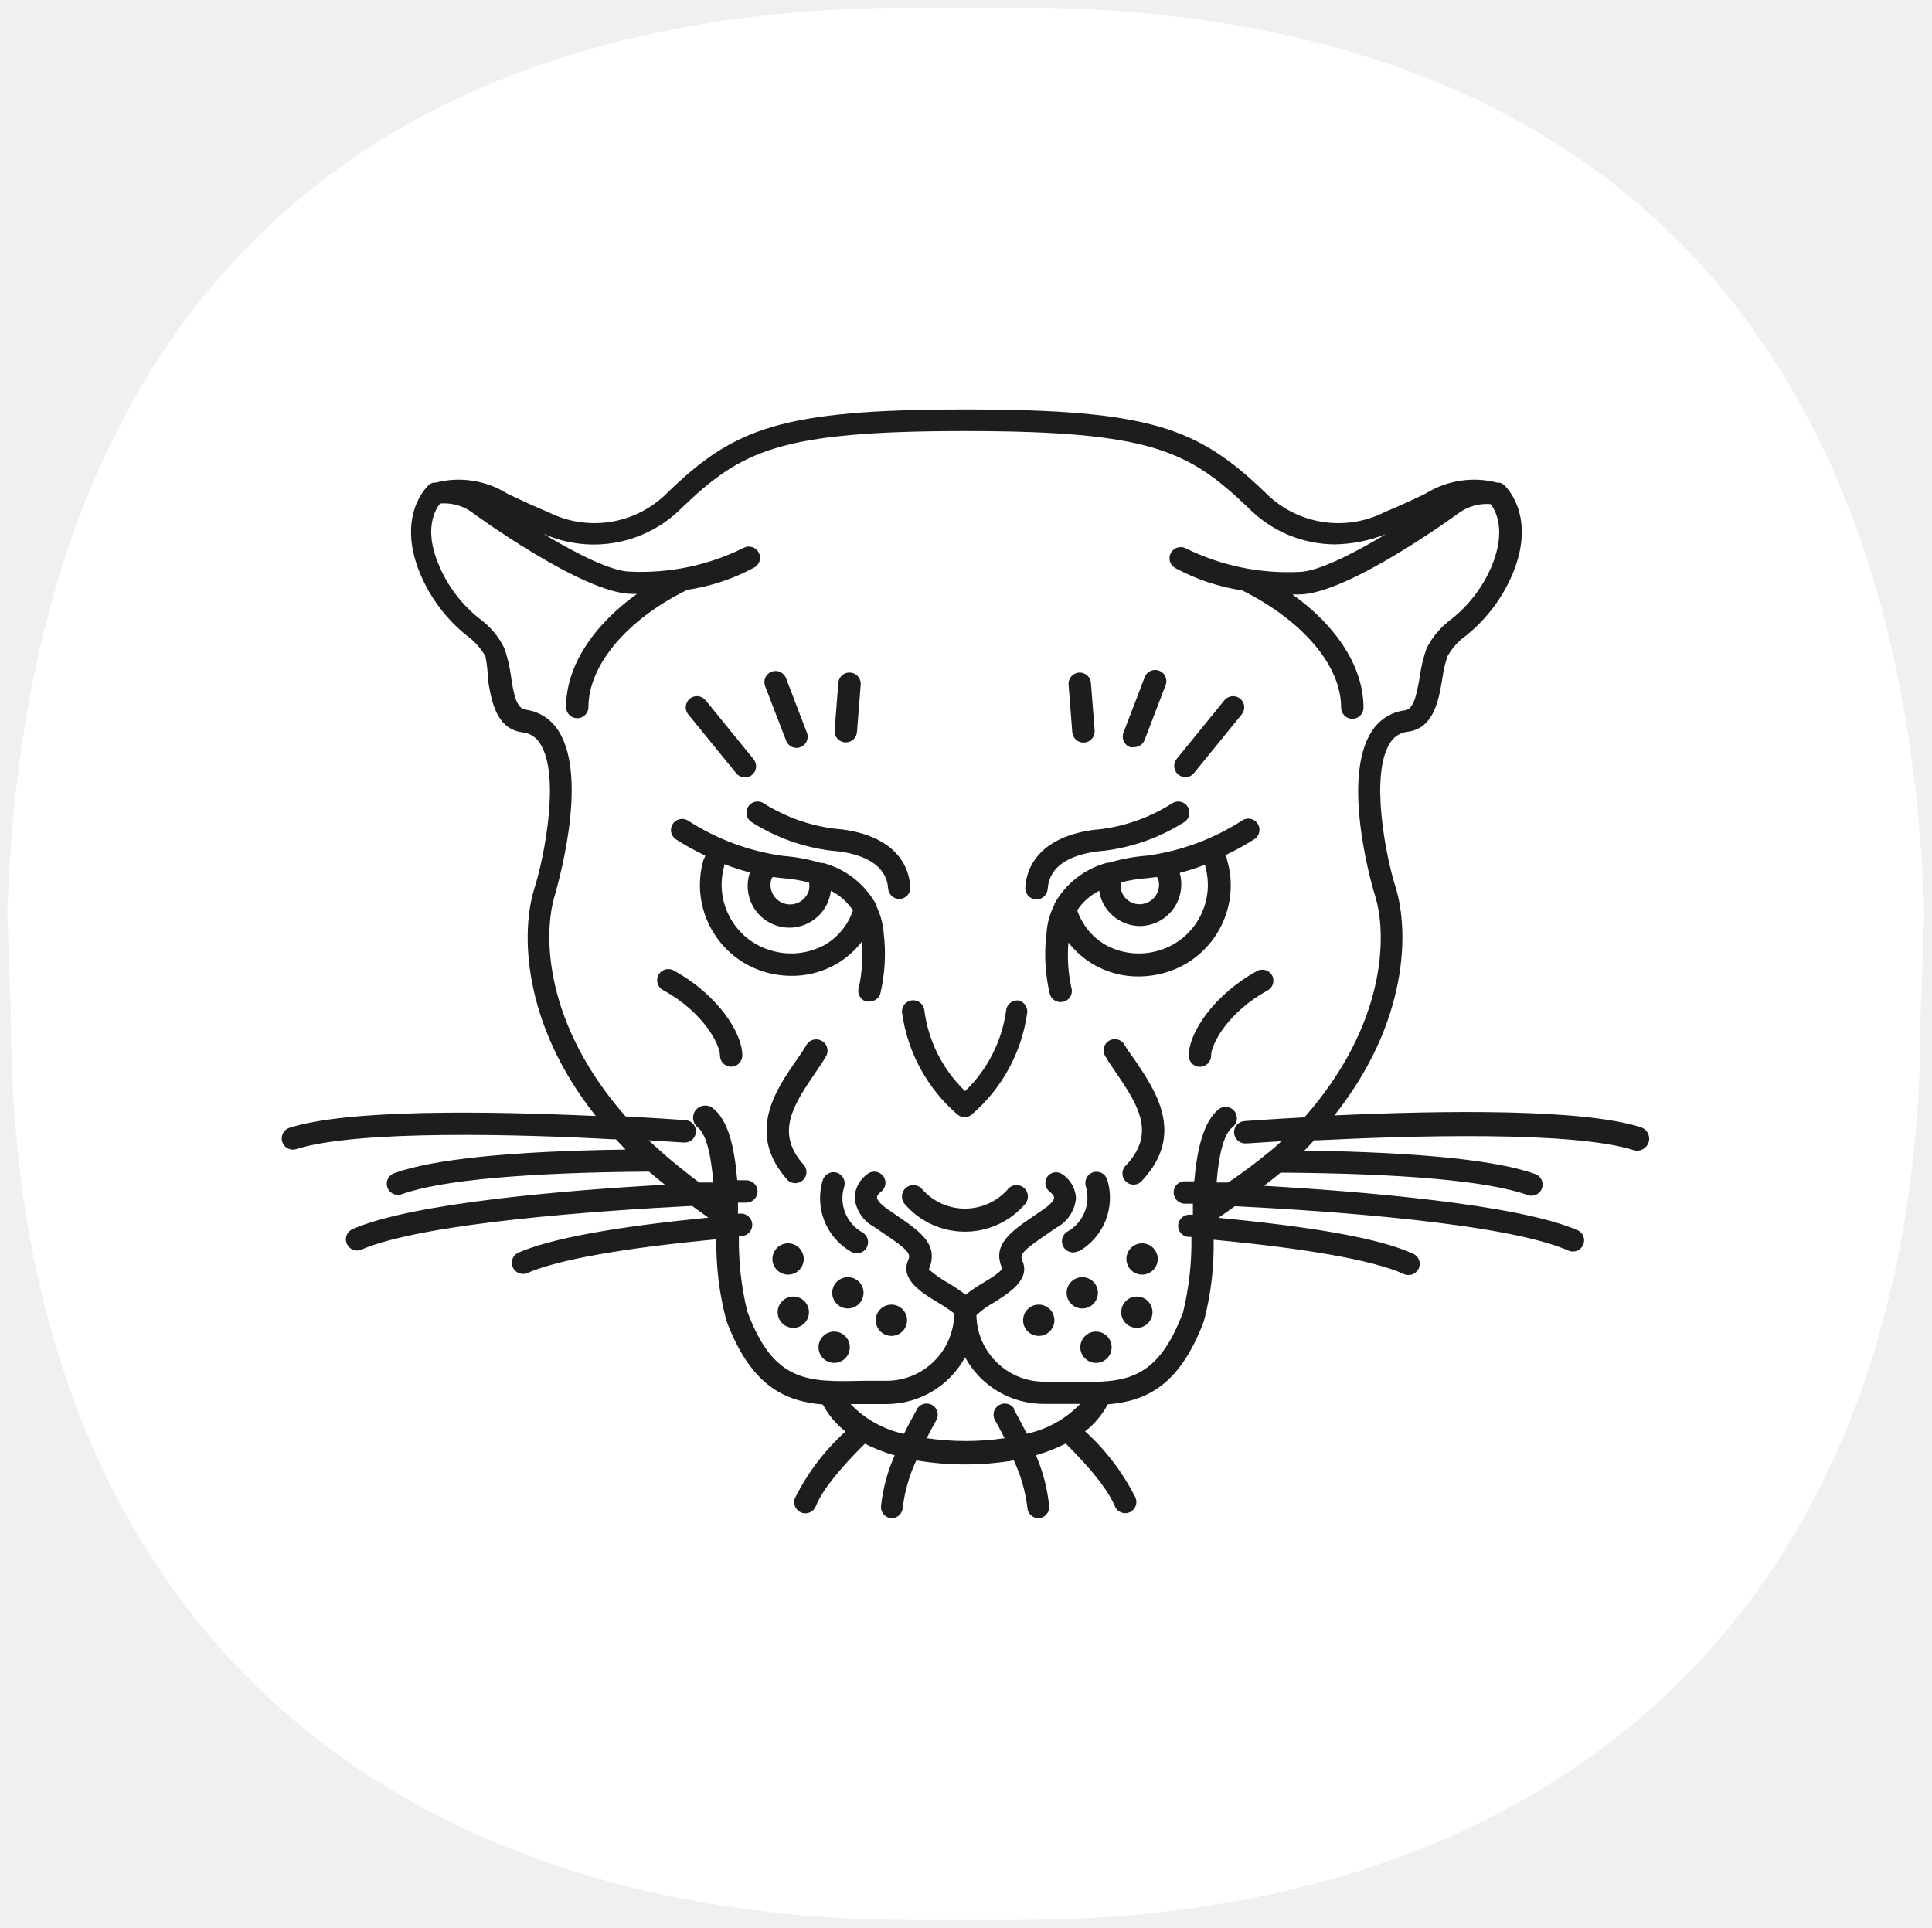
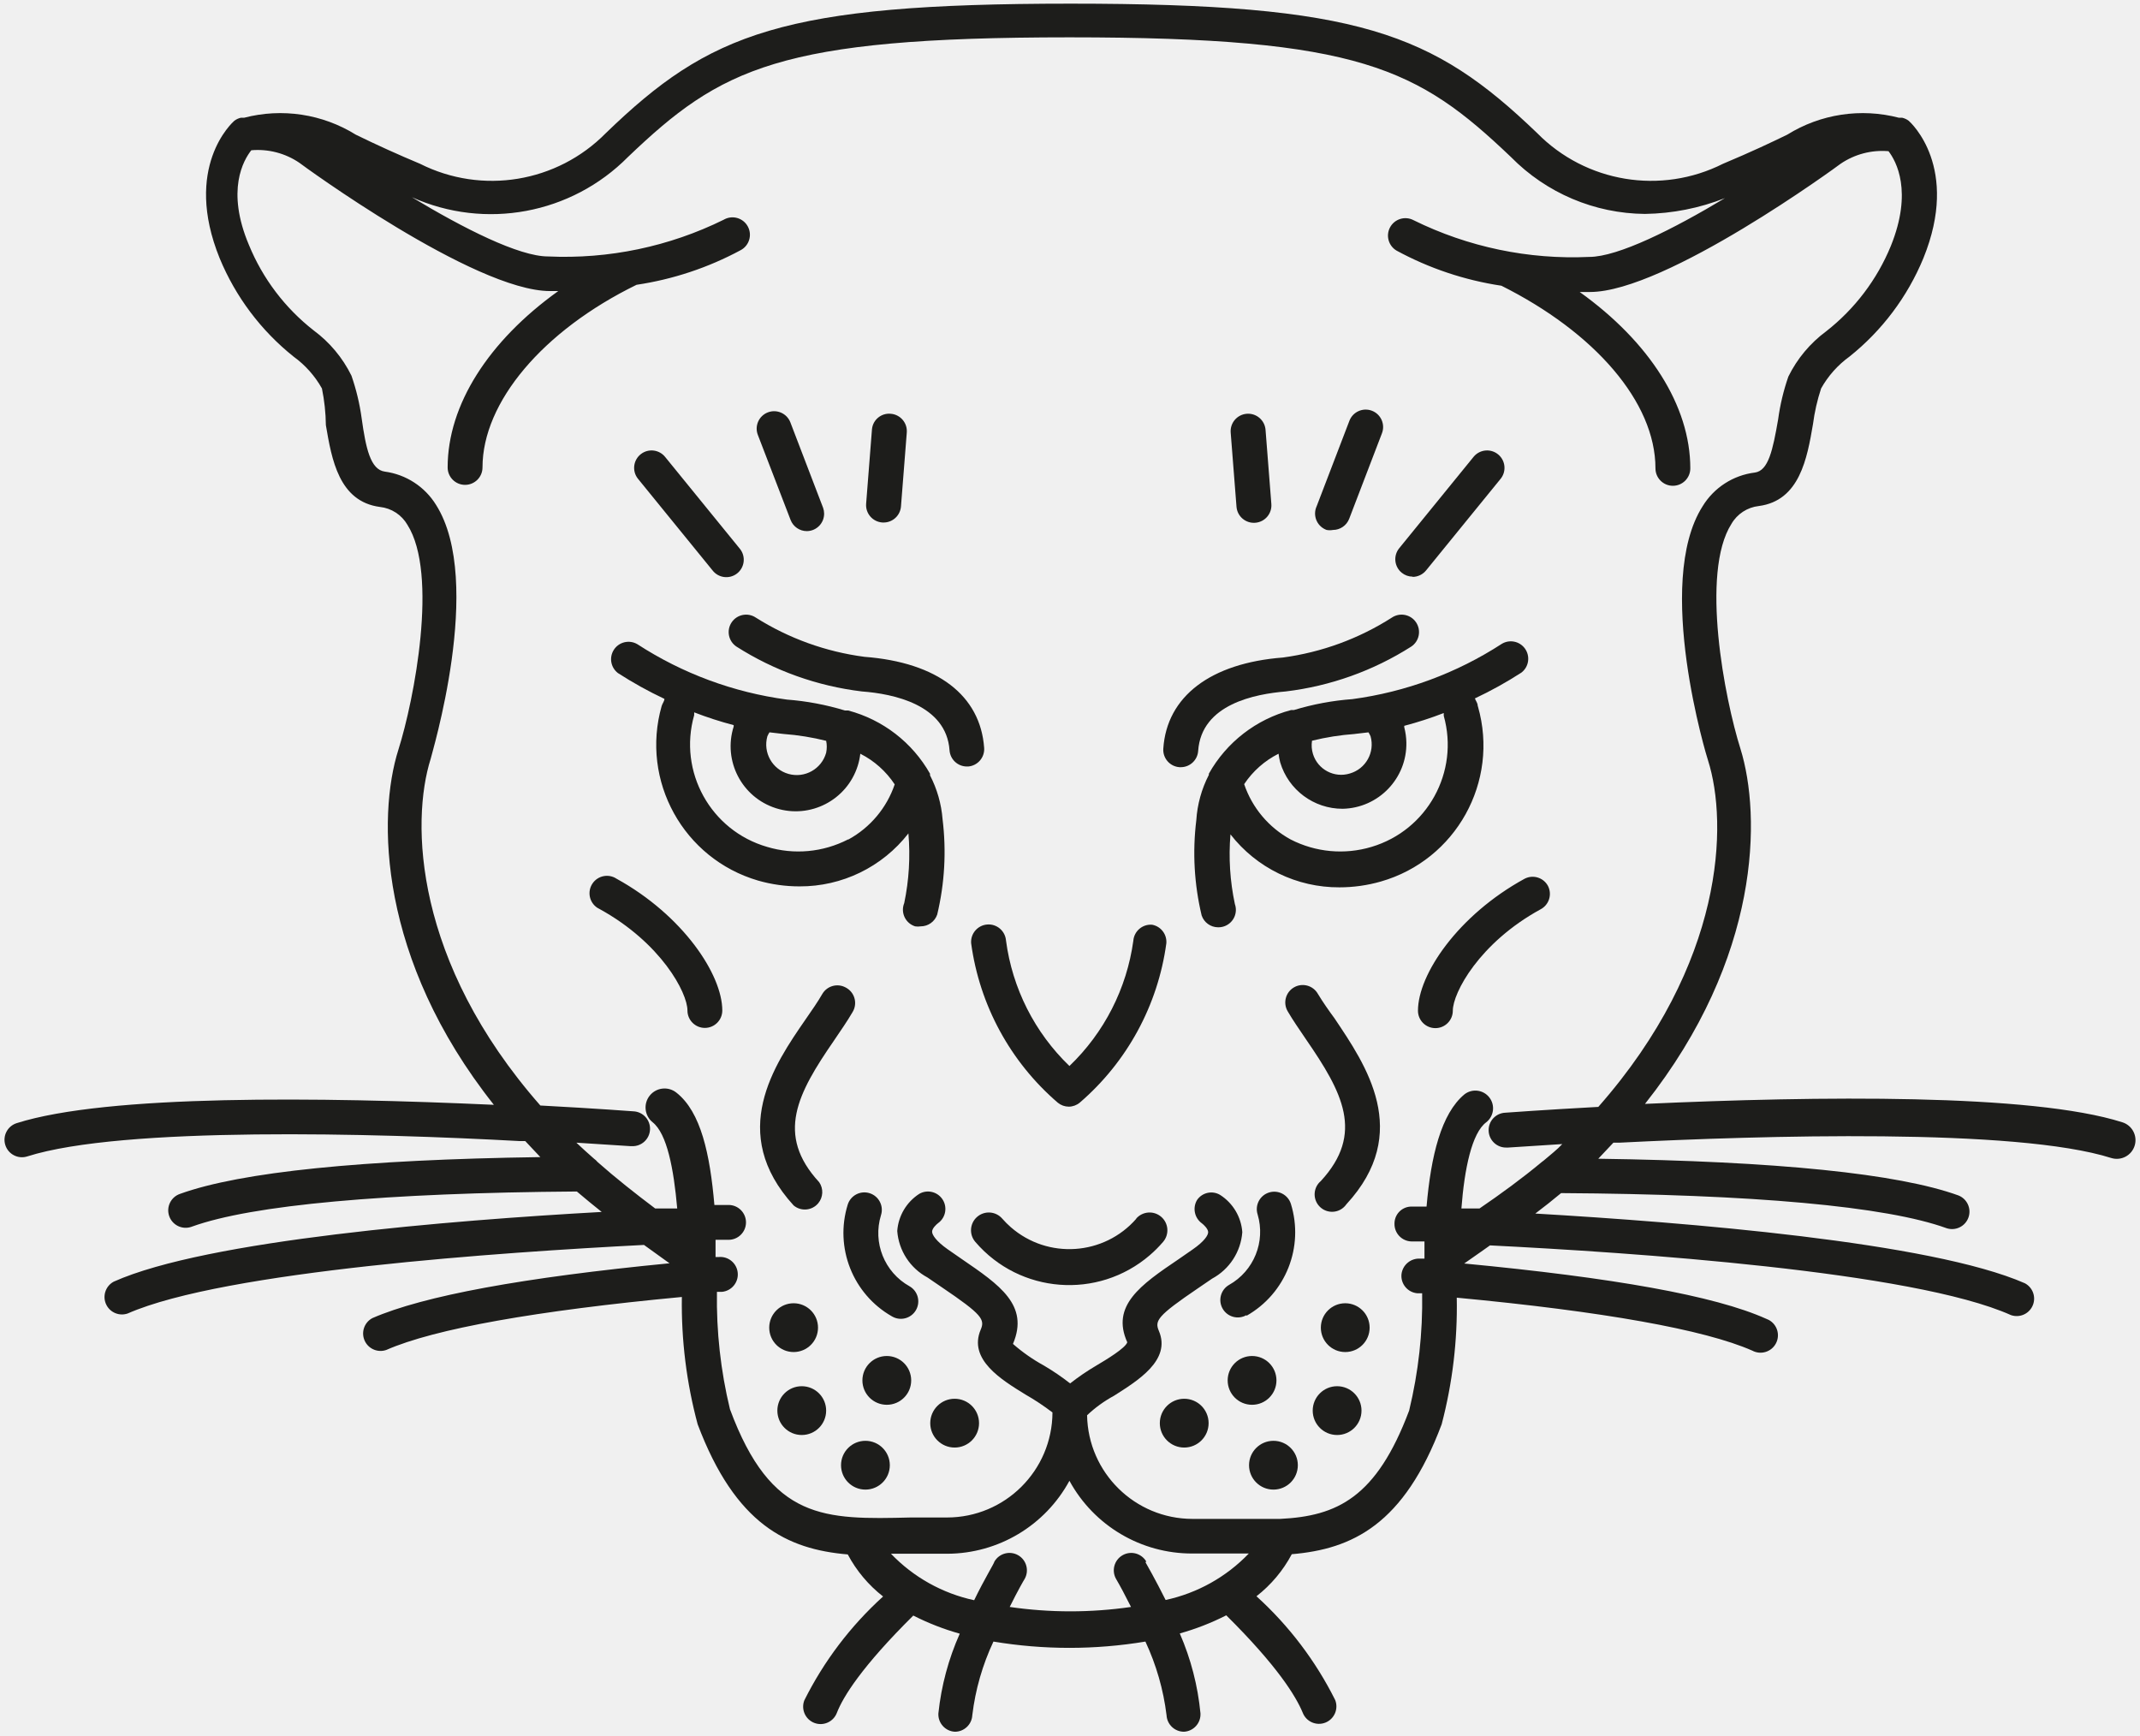
- <svg xmlns="http://www.w3.org/2000/svg" version="1.1" id="Layer_1" x="0px" y="0px" viewBox="0 0 538.378 537.165" style="enable-background:new 0 0 538.378 537.165;" xml:space="preserve">
-   <g>
-     <path style="fill:#FFFFFF;" d="M283.207,535.083c149.781,0,252.008-86.122,252.008-252.299l1.001-28.346   C530.566,81.382,432.987,2.083,283.207,2.083h-28.165c-149.781,0-247.359,79.3-253.008,252.354l1.001,28.346   c0,166.177,102.227,252.299,252.008,252.299H283.207z" />
-   </g>
+ <svg xmlns="http://www.w3.org/2000/svg" version="1.1" id="Layer_1" x="0px" y="0px" viewBox="0 0 382.677 310.317" style="enable-background:new 0 0 382.677 310.317;" xml:space="preserve">
  <g id="_x39_7221fff-9f5f-45e5-b2fa-fe4d6ef25df3" transform="matrix(1.210165,0,0,1.210165,-4.368992,-14.70273)">
-     <path style="fill:#1D1D1B;" d="M205.237,220.463v-0.24c-2.609-4.611-6.966-7.977-12.086-9.339h-0.481   c-2.793-0.851-5.672-1.392-8.584-1.614c-7.873-1.055-15.414-3.846-22.077-8.172c-1.22-0.732-2.801-0.336-3.533,0.883   c-0.675,1.126-0.396,2.579,0.649,3.374c2.202,1.421,4.496,2.694,6.867,3.811c0,0.343-0.309,0.687-0.412,1.064   c-3.14,11.05,3.223,22.563,14.249,25.785c1.987,0.57,4.044,0.858,6.112,0.858c6.292,0.033,12.242-2.86,16.103-7.828   c0.297,3.445,0.089,6.915-0.618,10.3c-0.539,1.316,0.091,2.82,1.407,3.359c0.068,0.028,0.137,0.053,0.207,0.075   c0.273,0.044,0.551,0.044,0.824,0c1.104-0.001,2.085-0.705,2.438-1.751c1.1-4.608,1.368-9.375,0.79-14.077   C206.914,224.687,206.283,222.48,205.237,220.463z M189.889,215.347c0.122,0.589,0.122,1.197,0,1.785   c-0.673,2.399-3.163,3.798-5.562,3.124s-3.798-3.163-3.124-5.562c0.088-0.202,0.191-0.397,0.309-0.584l2.06,0.24   c2.154,0.158,4.291,0.503,6.386,1.03L189.889,215.347z M193.117,229.939c-3.691,1.899-7.974,2.293-11.948,1.099   c-8.344-2.41-13.166-11.116-10.781-19.468v-0.412c1.909,0.739,3.857,1.369,5.837,1.888v0.206   c-1.607,5.06,1.192,10.466,6.252,12.073c5.06,1.607,10.466-1.192,12.073-6.252c0.187-0.587,0.316-1.191,0.387-1.803   c2.06,1.042,3.811,2.605,5.081,4.532c-1.18,3.471-3.618,6.375-6.833,8.137H193.117z M286.163,210.163   c0-0.378-0.275-0.687-0.412-1.064c2.371-1.117,4.665-2.391,6.867-3.811c1.132-0.861,1.351-2.477,0.49-3.609   c-0.795-1.045-2.248-1.324-3.374-0.649c-6.663,4.325-14.204,7.116-22.077,8.172c-2.935,0.216-5.837,0.758-8.652,1.614h-0.412   c-5.158,1.362-9.543,4.756-12.154,9.408v0.172c-1.073,2.08-1.705,4.359-1.854,6.695c-0.578,4.702-0.311,9.469,0.79,14.077   c0.353,1.046,1.334,1.75,2.438,1.751c1.422,0.025,2.595-1.108,2.619-2.53c0.005-0.307-0.044-0.613-0.147-0.903   c-0.721-3.383-0.941-6.853-0.652-10.3c3.861,4.969,9.811,7.861,16.103,7.828c2.067,0,4.124-0.289,6.112-0.858   c11.103-3.174,17.532-14.748,14.358-25.851C286.191,210.256,286.177,210.209,286.163,210.163z M267.966,214.351l2.06-0.24   c0.118,0.186,0.221,0.382,0.309,0.584c0.662,2.36-0.702,4.812-3.056,5.494c-2.301,0.712-4.743-0.576-5.454-2.877   c-0.197-0.635-0.245-1.307-0.142-1.964c2.074-0.512,4.187-0.845,6.318-0.996H267.966z M270.472,231.038   c-3.975,1.194-8.258,0.8-11.948-1.099c-3.234-1.764-5.686-4.682-6.867-8.172c1.275-1.915,3.026-3.465,5.082-4.498   c0.052,0.428,0.132,0.853,0.24,1.27c1.217,4.083,4.976,6.877,9.236,6.867c5.308-0.111,9.522-4.503,9.411-9.812   c-0.016-0.756-0.121-1.508-0.313-2.24v-0.206c1.98-0.519,3.928-1.15,5.837-1.888v0.412   C283.477,219.961,278.723,228.583,270.472,231.038z" />
-     <path style="fill:#1D1D1B;" d="M213.237,216.411c-0.549-7.725-6.867-12.635-17.682-13.459c-5.714-0.746-11.197-2.726-16.069-5.803   c-1.185-0.787-2.784-0.464-3.571,0.721s-0.464,2.784,0.721,3.571c5.606,3.57,11.942,5.834,18.541,6.627   c4.635,0.343,12.463,1.957,12.944,8.687c0.091,1.355,1.217,2.406,2.575,2.403h0.172   C212.278,219.048,213.335,217.822,213.237,216.411z M257.803,208.068c6.599-0.792,12.935-3.057,18.541-6.627   c1.185-0.787,1.508-2.386,0.721-3.571s-2.386-1.508-3.571-0.721c-4.874,3.117-10.37,5.132-16.103,5.906   c-10.678,0.824-17.167,5.734-17.682,13.459c-0.098,1.419,0.973,2.648,2.392,2.746c0.004,0,0.008,0.001,0.011,0.001h0.172   c1.358,0.003,2.485-1.049,2.575-2.403C245.34,209.922,253.305,208.446,257.803,208.068z M173.1,190.18   c0.869,1.126,2.486,1.335,3.612,0.466c1.126-0.869,1.335-2.486,0.466-3.612c-0.03-0.04-0.062-0.078-0.095-0.116l-10.953-13.459   c-0.869-1.126-2.486-1.335-3.612-0.466c-1.126,0.869-1.335,2.486-0.466,3.612c0.03,0.039,0.062,0.078,0.095,0.116L173.1,190.18z    M184.636,182.729c0.383,0.993,1.339,1.648,2.403,1.648c1.422-0.013,2.564-1.177,2.551-2.599c-0.003-0.284-0.052-0.566-0.147-0.834   l-4.841-12.635c-0.512-1.327-2.003-1.988-3.33-1.476c-1.327,0.512-1.988,2.003-1.476,3.33L184.636,182.729z M198.37,183.107   c1.345,0.004,2.467-1.028,2.575-2.369l0.858-10.918c0.118-1.417-0.935-2.662-2.353-2.78c-0.005,0-0.011-0.001-0.016-0.001   c-1.397-0.136-2.639,0.887-2.774,2.284c-0.003,0.028-0.005,0.057-0.007,0.086l-0.858,10.953c-0.095,1.419,0.979,2.646,2.398,2.741   C198.252,183.105,198.311,183.107,198.37,183.107z" />
-     <path style="fill:#1D1D1B;" d="M381.407,271.724c-13.39-4.257-44.91-3.88-70.523-2.712c17.167-21.665,17.167-42.609,14.112-52.463   c-2.335-7.382-5.94-25.991-1.339-33.236c0.853-1.476,2.357-2.457,4.051-2.644c6.043-0.79,7.142-7.073,8-12.086   c0.233-1.796,0.636-3.567,1.202-5.288c1.037-1.854,2.467-3.46,4.189-4.704c4.81-3.839,8.567-8.836,10.918-14.523   c5.459-13.425-1.854-20.051-2.163-20.326c-0.285-0.216-0.613-0.368-0.961-0.446h-0.481c-5.616-1.466-11.587-0.56-16.515,2.506   c-2.335,1.133-5.219,2.506-9.476,4.292c-9.168,4.618-20.269,2.786-27.468-4.532c-15.451-14.833-26.335-19.124-68.944-19.124   s-53.356,4.326-68.669,19.124c-7.199,7.319-18.3,9.15-27.468,4.532c-3.2-1.338-6.36-2.769-9.476-4.292   c-4.928-3.066-10.899-3.972-16.515-2.506h-0.481c-0.349,0.079-0.676,0.231-0.961,0.446c-0.309,0.275-7.622,6.867-2.163,20.326   c2.352,5.687,6.108,10.684,10.918,14.523c1.721,1.245,3.151,2.85,4.189,4.704c0.366,1.786,0.561,3.602,0.584,5.425   c0.858,5.047,1.923,11.296,8,12.086c1.694,0.186,3.199,1.168,4.051,2.644c4.601,7.245,0.996,25.854-1.339,33.236   c-3.124,9.854-2.987,30.901,14.111,52.463c-25.614-1.167-57.133-1.545-70.523,2.712c-1.356,0.436-2.101,1.889-1.665,3.245   c0.436,1.356,1.889,2.101,3.245,1.665c14.043-4.464,51.502-3.433,72.721-2.266h0.858l2.232,2.369   c-26.369,0.378-44.257,2.197-53.219,5.425c-1.35,0.446-2.084,1.902-1.638,3.253c0.446,1.351,1.902,2.084,3.253,1.638   c0.046-0.015,0.092-0.032,0.137-0.049c8.858-3.193,28.498-4.978,56.858-5.185c1.202,1.03,2.438,2.026,3.674,3.021   c-22.214,1.236-58.369,4.154-72.102,10.3c-1.255,0.668-1.731,2.228-1.063,3.483c0.597,1.122,1.924,1.64,3.123,1.221   c14.317-6.283,55.553-9.064,76.291-10.129l3.433,2.472l0.343,0.24c-21.596,2.094-36.36,4.807-43.914,8.103   c-1.255,0.668-1.731,2.228-1.063,3.483c0.597,1.122,1.924,1.64,3.123,1.221c7.107-3.124,22.146-5.803,43.674-7.828   c-0.098,6.35,0.688,12.682,2.335,18.815c5.597,14.833,13.253,18.472,22.18,19.227c1.284,2.415,3.062,4.533,5.219,6.215   c-4.8,4.348-8.747,9.553-11.639,15.348c-0.512,1.327,0.149,2.818,1.476,3.33c1.327,0.512,2.818-0.149,3.33-1.476   c0.927-2.403,3.708-6.867,11.296-14.386c2.195,1.117,4.495,2.014,6.867,2.678c-1.666,3.735-2.732,7.709-3.159,11.777   c-0.078,1.42,1.01,2.634,2.43,2.712c0.002,0,0.005,0,0.007,0c1.37,0.002,2.502-1.069,2.575-2.438   c0.452-3.772,1.507-7.447,3.124-10.884c7.434,1.239,15.021,1.239,22.455,0c1.608,3.441,2.663,7.114,3.124,10.884   c0.073,1.368,1.205,2.44,2.575,2.438c1.42-0.074,2.512-1.285,2.438-2.705c0-0.002,0-0.005,0-0.007   c-0.39-4.073-1.422-8.059-3.056-11.811c2.372-0.664,4.672-1.561,6.867-2.678c7.588,7.519,10.3,11.983,11.296,14.386   c0.512,1.327,2.003,1.988,3.33,1.476c1.327-0.512,1.988-2.003,1.476-3.33c-2.893-5.795-6.84-10.999-11.639-15.348   c2.157-1.682,3.935-3.799,5.219-6.215c8.927-0.755,16.584-4.36,22.146-19.193c1.604-6.105,2.355-12.402,2.232-18.712   c21.528,2.026,36.601,4.704,43.674,7.828c1.255,0.668,2.815,0.192,3.483-1.063c0.668-1.255,0.192-2.815-1.063-3.483   c-0.116-0.062-0.236-0.114-0.36-0.158c-7.622-3.433-22.661-6.077-44.635-8.172l2.747-1.923l1.064-0.755   c20.601,1.03,62.489,3.811,76.978,10.3c1.342,0.47,2.811-0.238,3.281-1.581c0.42-1.2-0.099-2.526-1.221-3.123   c-13.94-6.112-50.163-8.996-72.343-10.3c1.305-0.984,2.575-1.991,3.811-3.021c28.429,0.172,48.068,1.957,56.961,5.185   c1.35,0.446,2.807-0.288,3.253-1.638c0.428-1.297-0.231-2.703-1.501-3.203c-8.927-3.227-26.815-5.047-53.219-5.425l2.232-2.369   h0.858c21.116-1.064,58.678-2.197,72.721,2.266c1.46,0.446,3.005-0.377,3.451-1.837C383.69,273.715,382.867,272.17,381.407,271.724   z M237.202,336.651c-0.711-1.233-2.287-1.655-3.519-0.944s-1.655,2.287-0.944,3.519c0.549,0.927,1.339,2.403,2.197,4.12   c-5.943,0.864-11.98,0.864-17.923,0c1.202-2.438,2.163-4.086,2.197-4.12c0.711-1.233,0.288-2.808-0.944-3.519   c-1.233-0.711-2.808-0.288-3.519,0.944c0,0.206-1.442,2.506-2.987,5.7c-4.691-1.011-8.972-3.402-12.292-6.867h8.343   c7.527-0.031,14.438-4.164,18.026-10.781c3.62,6.647,10.594,10.773,18.163,10.747h8.343c-3.32,3.465-7.601,5.856-12.292,6.867   c-1.545-3.09-2.85-5.356-2.987-5.596L237.202,336.651z M295.914,277.389l-0.275,0.206c-2.884,2.403-6.077,4.738-9.202,6.867h-2.678   c0.446-5.871,1.545-11.159,3.674-12.738c1.138-0.891,1.338-2.536,0.446-3.674c-0.891-1.138-2.536-1.338-3.674-0.446   c-3.433,2.85-4.944,9.064-5.597,16.584h-2.094c-1.382-0.076-2.564,0.983-2.64,2.365c-0.003,0.047-0.004,0.094-0.004,0.141   c-0.038,1.422,1.083,2.605,2.505,2.644c0.001,0,0.001,0,0.002,0h1.923v2.541h-0.618c-1.405-0.1-2.636,0.933-2.781,2.335   c-0.119,1.411,0.924,2.654,2.335,2.781h0.721c0.099,5.838-0.547,11.665-1.923,17.339c-4.841,12.875-10.644,15.588-19.056,16   h-12.978c-8.489-0.017-15.404-6.825-15.554-15.313c1.196-1.131,2.535-2.1,3.983-2.884c3.433-2.197,8.481-5.219,6.627-9.579   c-0.652-1.511-0.206-2.232,5.7-6.249l2.163-1.476c2.563-1.376,4.246-3.966,4.463-6.867c-0.162-2.243-1.37-4.278-3.262-5.494   c-1.162-0.708-2.676-0.375-3.433,0.755c-0.68,1.159-0.368,2.645,0.721,3.433c0.275,0.206,0.893,0.79,0.927,1.27   c0.034,0.481-0.584,1.408-2.266,2.575l-2.129,1.476c-5.597,3.777-9.991,6.867-7.554,12.257c-0.275,0.858-3.056,2.541-4.566,3.433   c-1.351,0.794-2.647,1.677-3.88,2.644c-1.233-0.967-2.529-1.85-3.88-2.644c-1.634-0.895-3.165-1.966-4.566-3.193   c2.438-5.734-1.991-8.721-7.554-12.532l-2.129-1.476c-1.648-1.167-2.266-2.094-2.266-2.575s0.618-1.064,0.893-1.27   c1.154-0.831,1.416-2.441,0.584-3.595c-0.77-1.069-2.222-1.384-3.365-0.732c-1.891,1.216-3.1,3.251-3.262,5.494   c0.217,2.901,1.9,5.491,4.463,6.867l2.163,1.476c5.94,4.017,6.352,4.738,5.7,6.249c-1.854,4.395,3.056,7.382,6.627,9.579   c1.385,0.792,2.715,1.675,3.983,2.644c-0.038,8.582-7.006,15.519-15.588,15.519h-5.356c-12.772,0.309-20.601,0.481-26.712-16   c-1.373-5.675-2.019-11.501-1.923-17.339h0.721c1.422-0.123,2.475-1.376,2.352-2.798c-0.123-1.422-1.376-2.475-2.798-2.352h-0.481   v-2.541h1.923c1.422,0,2.575-1.153,2.575-2.575s-1.153-2.575-2.575-2.575h-2.094c-0.652-7.519-1.991-13.734-5.597-16.584   c-1.204-0.977-2.972-0.792-3.948,0.412c-0.977,1.204-0.792,2.972,0.412,3.948c2.129,1.682,3.124,6.867,3.639,12.738h-3.262   c-2.918-2.197-5.837-4.498-8.515-6.867c-0.148-0.184-0.322-0.345-0.515-0.481c-0.893-0.79-1.785-1.579-2.609-2.369l8,0.515h0.206   c1.422,0.057,2.621-1.05,2.678-2.472s-1.05-2.621-2.472-2.678c0,0-5.391-0.412-13.734-0.858   c-18.678-21.253-19.159-41.888-16.206-51.227c0-0.275,8-26.163,0.79-37.528c-1.656-2.684-4.428-4.486-7.554-4.91   c-2.129-0.275-2.815-3.433-3.433-7.863c-0.292-2.151-0.798-4.267-1.511-6.318c-1.303-2.647-3.222-4.943-5.597-6.695   c-4.22-3.302-7.51-7.644-9.545-12.601c-3.433-8.103-0.79-12.566,0.343-14.008c2.512-0.218,5.022,0.436,7.107,1.854   c0.24,0.206,25.82,18.953,37.047,18.953h1.202c-10.3,7.382-16.343,16.824-16.343,26.06c0,1.422,1.153,2.575,2.575,2.575   s2.575-1.153,2.575-2.575c0-9.648,8.927-20.223,22.764-26.987c5.385-0.803,10.589-2.534,15.382-5.116   c1.257-0.666,1.736-2.224,1.07-3.481c-0.666-1.257-2.224-1.736-3.481-1.07c-0.032,0.017-0.064,0.035-0.095,0.053   c-8.055,3.972-16.985,5.839-25.957,5.425c-4.292,0-12.498-4.154-20.12-8.755c10.841,4.873,23.568,2.505,31.931-5.94   c13.734-13.116,22.283-17.682,65.236-17.682s51.502,4.601,65.236,17.682c5.225,5.323,12.352,8.35,19.811,8.412   c4.046-0.06,8.047-0.851,11.811-2.335c-7.588,4.566-15.794,8.687-20.051,8.687c-8.972,0.414-17.902-1.453-25.957-5.425   c-1.257-0.666-2.815-0.187-3.481,1.069c-0.646,1.219-0.216,2.731,0.975,3.428c4.82,2.616,10.061,4.371,15.485,5.185   c13.734,6.867,22.764,17.167,22.764,26.987c0,1.422,1.153,2.575,2.575,2.575s2.575-1.153,2.575-2.575   c0-9.27-6.077-18.712-16.343-26.06h1.511c11.227,0,36.807-18.747,37.047-18.953c2.076-1.41,4.573-2.064,7.073-1.854   c1.133,1.476,3.605,5.94,0.343,14.008c-2.035,4.957-5.325,9.299-9.545,12.601c-2.374,1.752-4.294,4.048-5.596,6.695   c-0.713,2.05-1.219,4.167-1.511,6.318c-0.79,4.566-1.442,7.588-3.433,7.863c-3.201,0.39-6.047,2.225-7.725,4.979   c-7.245,11.365,0.687,37.287,0.79,37.528c2.987,9.373,2.472,30.008-16.206,51.227c-8.206,0.446-13.734,0.858-13.734,0.858   c-1.422,0.057-2.529,1.256-2.472,2.678c0.057,1.422,1.256,2.529,2.678,2.472h0.206l8-0.515   C297.94,275.741,296.876,276.565,295.914,277.389z" />
-     <path style="fill:#1D1D1B;" d="M276.55,191.141c0.775-0.005,1.506-0.358,1.991-0.961l10.953-13.459   c0.933-1.074,0.818-2.7-0.255-3.633c-1.074-0.933-2.7-0.818-3.633,0.255c-0.033,0.038-0.064,0.076-0.095,0.115l-10.953,13.459   c-0.891,1.108-0.715,2.729,0.393,3.62c0.453,0.365,1.017,0.565,1.598,0.568V191.141z M263.846,184.206   c0.306,0.057,0.621,0.057,0.927,0c1.065,0,2.02-0.655,2.403-1.648l4.841-12.635c0.512-1.327-0.149-2.818-1.476-3.33   c-1.327-0.512-2.818,0.149-3.33,1.476l-4.841,12.635c-0.594,1.292-0.029,2.821,1.264,3.416   C263.703,184.151,263.774,184.18,263.846,184.206z M253.305,183.141c1.418-0.109,2.479-1.347,2.37-2.765   c0-0.005-0.001-0.011-0.001-0.016l-0.858-10.953c-0.114-1.422-1.359-2.483-2.781-2.369c-1.422,0.114-2.483,1.359-2.369,2.781   l0.858,10.953c0.109,1.418,1.347,2.479,2.765,2.37C253.294,183.142,253.3,183.142,253.305,183.141z" />
-     <circle style="fill:#1D1D1B;" cx="185.082" cy="302.076" r="3.605" />
-     <circle style="fill:#1D1D1B;" cx="186.284" cy="314.333" r="3.605" />
-     <circle style="fill:#1D1D1B;" cx="195.692" cy="322.402" r="3.605" />
-     <circle style="fill:#1D1D1B;" cx="198.851" cy="309.87" r="3.605" />
-     <circle style="fill:#1D1D1B;" cx="208.876" cy="316.188" r="3.605" />
-     <circle style="fill:#1D1D1B;" cx="266.593" cy="302.076" r="3.605" />
-     <circle style="fill:#1D1D1B;" cx="265.391" cy="314.333" r="3.605" />
-     <circle style="fill:#1D1D1B;" cx="255.983" cy="322.402" r="3.605" />
-     <circle style="fill:#1D1D1B;" cx="252.824" cy="309.87" r="3.605" />
-     <circle style="fill:#1D1D1B;" cx="242.799" cy="316.188" r="3.605" />
-     <path style="fill:#1D1D1B;" d="M238.061,242.54c-1.417-0.118-2.662,0.935-2.78,2.353c0,0.005-0.001,0.011-0.001,0.016   c-0.973,7.056-4.3,13.577-9.442,18.506c-5.134-4.94-8.439-11.477-9.373-18.541c-0.114-1.422-1.359-2.483-2.781-2.369   c-1.422,0.114-2.483,1.359-2.369,2.781c1.245,9.153,5.801,17.533,12.807,23.553c0.455,0.373,1.025,0.579,1.614,0.584   c0.589-0.004,1.158-0.21,1.614-0.584c7.006-6.021,11.562-14.4,12.807-23.553C240.266,243.969,239.36,242.782,238.061,242.54z    M192.773,251.81c-1.208-0.658-2.72-0.25-3.433,0.927c-0.687,1.202-1.579,2.472-2.506,3.811   c-4.601,6.661-11.536,16.755-1.751,27.468c1.088,0.915,2.713,0.775,3.628-0.313c0.747-0.888,0.808-2.165,0.149-3.12   c-6.489-7.039-3.193-13.116,2.197-20.944c0.996-1.476,1.957-2.85,2.712-4.154c0.764-1.2,0.411-2.791-0.789-3.555   C192.913,251.886,192.844,251.847,192.773,251.81z M262.541,252.737c-0.711-1.233-2.287-1.655-3.519-0.944   c-1.233,0.711-1.655,2.287-0.944,3.519c0.755,1.305,1.717,2.678,2.712,4.154c5.391,7.828,8.687,13.905,2.197,20.944   c-1.088,0.915-1.229,2.54-0.313,3.628c0.915,1.088,2.54,1.229,3.628,0.313c0.176-0.148,0.331-0.319,0.462-0.508   c9.785-10.609,2.85-20.601-1.751-27.468C264.155,255.209,263.262,253.939,262.541,252.737z M197.992,285.458   c0.436-1.356-0.309-2.808-1.665-3.245c-1.356-0.436-2.808,0.309-3.245,1.665c-1.98,6.372,0.75,13.263,6.558,16.549   c1.233,0.711,2.808,0.288,3.519-0.944c0.711-1.233,0.288-2.808-0.944-3.519C198.504,293.899,196.743,289.518,197.992,285.458z    M252,300.325c5.808-3.286,8.538-10.177,6.558-16.549c-0.436-1.356-1.889-2.101-3.245-1.665c-1.356,0.436-2.101,1.889-1.665,3.245   l0,0c1.195,4.029-0.558,8.348-4.223,10.403c-1.233,0.711-1.655,2.287-0.944,3.519c0.711,1.233,2.287,1.655,3.519,0.944V300.325z    M235.726,285.973c-4.777,5.471-13.084,6.033-18.555,1.256c-0.447-0.39-0.866-0.81-1.256-1.256c-0.948-1.1-2.608-1.223-3.708-0.275   s-1.223,2.608-0.275,3.708c6.564,7.661,18.095,8.55,25.755,1.987c0.712-0.61,1.377-1.275,1.987-1.987   c0.948-1.1,0.825-2.76-0.275-3.708c-1.1-0.948-2.76-0.825-3.708,0.275l0,0H235.726z M158.92,235.742   c-1.185-0.786-2.783-0.463-3.569,0.723c-0.786,1.185-0.463,2.783,0.723,3.569c0.119,0.079,0.244,0.148,0.375,0.206   c9.03,4.979,12.944,12.326,12.944,14.97c0,1.422,1.153,2.575,2.575,2.575c1.422,0,2.575-1.153,2.575-2.575   C174.542,249.888,168.705,241.132,158.92,235.742z M296.532,236.772c-0.678-1.214-2.199-1.67-3.433-1.03   c-9.854,5.391-15.76,14.146-15.76,19.502c0,1.422,1.153,2.575,2.575,2.575c1.422,0,2.575-1.153,2.575-2.575   c0-2.644,3.914-10.026,12.944-14.97c1.266-0.648,1.766-2.2,1.118-3.466C296.545,236.796,296.539,236.784,296.532,236.772z" />
+     <path style="fill:#1D1D1B;" d="M141.035,126.714v-0.24c-2.609-4.611-6.966-7.977-12.086-9.339h-0.481   c-2.793-0.851-5.672-1.392-8.584-1.614c-7.873-1.055-15.414-3.846-22.077-8.172c-1.22-0.732-2.801-0.336-3.533,0.883   c-0.675,1.126-0.396,2.579,0.649,3.374c2.202,1.421,4.496,2.694,6.867,3.811c0,0.343-0.309,0.687-0.412,1.064   c-3.14,11.05,3.223,22.563,14.249,25.785c1.987,0.57,4.044,0.858,6.112,0.858c6.292,0.033,12.242-2.86,16.103-7.828   c0.297,3.445,0.089,6.915-0.618,10.3c-0.539,1.316,0.091,2.82,1.407,3.359c0.068,0.028,0.137,0.053,0.207,0.075   c0.273,0.044,0.551,0.044,0.824,0c1.104-0.001,2.084-0.705,2.438-1.751c1.1-4.608,1.368-9.375,0.79-14.077   C142.712,130.938,142.081,128.731,141.035,126.714z M125.687,121.598c0.122,0.589,0.122,1.197,0,1.785   c-0.673,2.399-3.163,3.798-5.562,3.124s-3.798-3.163-3.124-5.562c0.088-0.202,0.191-0.397,0.309-0.584l2.06,0.24   c2.155,0.158,4.291,0.503,6.386,1.03L125.687,121.598z M128.915,136.19c-3.691,1.899-7.974,2.293-11.948,1.099   c-8.344-2.41-13.166-11.116-10.781-19.468v-0.412c1.909,0.739,3.857,1.369,5.837,1.888v0.206   c-1.607,5.06,1.192,10.466,6.252,12.073c5.06,1.607,10.466-1.192,12.073-6.252c0.187-0.587,0.316-1.191,0.387-1.803   c2.06,1.042,3.811,2.605,5.082,4.532c-1.18,3.471-3.618,6.375-6.833,8.137H128.915z M221.961,116.414   c0-0.378-0.275-0.687-0.412-1.064c2.371-1.117,4.665-2.391,6.867-3.811c1.132-0.861,1.351-2.477,0.49-3.609   c-0.795-1.045-2.248-1.324-3.374-0.649c-6.663,4.325-14.204,7.116-22.077,8.172c-2.935,0.216-5.837,0.758-8.652,1.614h-0.412   c-5.158,1.362-9.543,4.756-12.154,9.408v0.172c-1.073,2.08-1.705,4.359-1.854,6.695c-0.578,4.702-0.311,9.469,0.79,14.077   c0.353,1.046,1.334,1.75,2.438,1.751c1.422,0.025,2.595-1.108,2.619-2.53c0.005-0.307-0.044-0.613-0.147-0.903   c-0.721-3.383-0.941-6.853-0.652-10.3c3.861,4.969,9.811,7.861,16.103,7.828c2.067,0,4.124-0.289,6.112-0.858   c11.103-3.174,17.532-14.748,14.358-25.851C221.988,116.507,221.975,116.46,221.961,116.414z M203.764,120.603l2.06-0.24   c0.118,0.186,0.221,0.382,0.309,0.584c0.662,2.36-0.702,4.812-3.056,5.494c-2.301,0.712-4.743-0.576-5.454-2.877   c-0.197-0.635-0.245-1.307-0.142-1.964c2.074-0.512,4.187-0.845,6.318-0.996L203.764,120.603z M206.27,137.289   c-3.975,1.194-8.258,0.8-11.948-1.099c-3.234-1.764-5.686-4.682-6.867-8.172c1.275-1.915,3.026-3.465,5.081-4.498   c0.052,0.428,0.132,0.853,0.24,1.27c1.217,4.083,4.976,6.877,9.236,6.867c5.308-0.111,9.522-4.504,9.411-9.812   c-0.016-0.756-0.121-1.508-0.313-2.24v-0.206c1.98-0.519,3.928-1.15,5.837-1.888v0.412   C219.275,126.212,214.521,134.834,206.27,137.289z" />
+     <path style="fill:#1D1D1B;" d="M149.035,122.663c-0.549-7.725-6.867-12.635-17.682-13.459c-5.714-0.746-11.197-2.726-16.069-5.803   c-1.185-0.787-2.784-0.464-3.571,0.721s-0.464,2.784,0.721,3.571c5.606,3.57,11.942,5.834,18.541,6.627   c4.635,0.343,12.463,1.957,12.944,8.687c0.091,1.355,1.217,2.406,2.575,2.403h0.172C148.076,125.3,149.133,124.073,149.035,122.663   z M193.601,114.319c6.599-0.792,12.935-3.057,18.541-6.627c1.185-0.787,1.508-2.386,0.721-3.571   c-0.787-1.185-2.386-1.508-3.571-0.721c-4.874,3.117-10.37,5.132-16.103,5.906c-10.678,0.824-17.167,5.734-17.682,13.459   c-0.098,1.419,0.973,2.648,2.392,2.746c0.004,0,0.008,0.001,0.011,0.001h0.172c1.358,0.003,2.485-1.049,2.575-2.403   C181.137,116.173,189.103,114.697,193.601,114.319z M108.898,96.431c0.869,1.126,2.486,1.335,3.612,0.466   c1.126-0.869,1.335-2.486,0.466-3.612c-0.03-0.04-0.062-0.078-0.095-0.116L101.928,79.71c-0.869-1.126-2.486-1.335-3.612-0.466   c-1.126,0.869-1.335,2.486-0.466,3.612c0.03,0.04,0.062,0.078,0.095,0.116L108.898,96.431z M120.434,88.981   c0.383,0.993,1.339,1.648,2.403,1.648c1.422-0.013,2.564-1.177,2.551-2.599c-0.003-0.284-0.052-0.566-0.147-0.834L120.4,74.56   c-0.512-1.327-2.003-1.988-3.33-1.476c-1.327,0.512-1.988,2.003-1.476,3.33L120.434,88.981z M134.168,89.358   c1.345,0.004,2.467-1.028,2.575-2.369l0.858-10.918c0.118-1.417-0.935-2.662-2.353-2.78c-0.005,0-0.011-0.001-0.016-0.001   c-1.397-0.136-2.639,0.887-2.774,2.284c-0.003,0.028-0.005,0.057-0.007,0.086l-0.858,10.953c-0.095,1.419,0.979,2.646,2.398,2.741   C134.05,89.356,134.109,89.358,134.168,89.358z" />
+     <path style="fill:#1D1D1B;" d="M317.205,177.976c-13.39-4.257-44.91-3.88-70.523-2.712c17.167-21.665,17.167-42.609,14.111-52.463   c-2.335-7.382-5.94-25.991-1.339-33.236c0.853-1.476,2.357-2.457,4.051-2.644c6.043-0.79,7.142-7.073,8-12.086   c0.233-1.796,0.636-3.567,1.202-5.288c1.037-1.854,2.467-3.46,4.189-4.704c4.81-3.839,8.567-8.836,10.918-14.523   c5.459-13.425-1.854-20.051-2.163-20.326c-0.285-0.216-0.613-0.368-0.961-0.446h-0.481c-5.616-1.466-11.587-0.56-16.515,2.506   c-2.335,1.133-5.219,2.506-9.476,4.292c-9.168,4.618-20.269,2.786-27.468-4.532c-15.451-14.833-26.335-19.124-68.944-19.124   s-53.356,4.326-68.669,19.124c-7.199,7.319-18.3,9.15-27.468,4.532c-3.2-1.338-6.36-2.769-9.476-4.292   c-4.928-3.066-10.899-3.972-16.515-2.506h-0.481c-0.349,0.079-0.676,0.231-0.961,0.446c-0.309,0.275-7.622,6.867-2.163,20.326   c2.352,5.687,6.108,10.684,10.918,14.523c1.721,1.245,3.151,2.85,4.189,4.704c0.366,1.786,0.561,3.602,0.584,5.425   c0.858,5.047,1.923,11.296,8,12.086c1.694,0.186,3.199,1.168,4.051,2.644c4.601,7.245,0.996,25.854-1.339,33.236   c-3.124,9.854-2.987,30.901,14.111,52.463c-25.614-1.167-57.133-1.545-70.523,2.712c-1.356,0.436-2.101,1.889-1.665,3.245   s1.889,2.101,3.245,1.665c14.043-4.463,51.502-3.433,72.721-2.266h0.858l2.232,2.369c-26.369,0.378-44.257,2.197-53.218,5.425   c-1.35,0.446-2.084,1.902-1.638,3.253c0.446,1.351,1.902,2.084,3.253,1.638c0.046-0.015,0.092-0.032,0.137-0.049   c8.858-3.193,28.498-4.978,56.858-5.185c1.202,1.03,2.438,2.026,3.674,3.021c-22.214,1.236-58.369,4.154-72.102,10.3   c-1.255,0.668-1.731,2.228-1.063,3.483c0.597,1.122,1.924,1.64,3.123,1.221c14.317-6.283,55.553-9.064,76.291-10.129l3.433,2.472   l0.343,0.24c-21.596,2.094-36.36,4.807-43.914,8.103c-1.255,0.668-1.731,2.228-1.063,3.483c0.597,1.122,1.924,1.64,3.123,1.221   c7.107-3.124,22.146-5.803,43.674-7.828c-0.098,6.35,0.688,12.682,2.335,18.815c5.597,14.833,13.253,18.472,22.18,19.227   c1.284,2.415,3.062,4.533,5.219,6.215c-4.8,4.348-8.747,9.553-11.639,15.348c-0.512,1.327,0.149,2.818,1.476,3.33   c1.327,0.512,2.818-0.149,3.33-1.476c0.927-2.403,3.708-6.867,11.296-14.386c2.195,1.117,4.495,2.014,6.867,2.678   c-1.666,3.735-2.732,7.709-3.159,11.777c-0.078,1.42,1.01,2.634,2.43,2.712c0.002,0,0.005,0,0.007,0   c1.37,0.002,2.502-1.069,2.575-2.438c0.452-3.772,1.507-7.447,3.124-10.884c7.434,1.239,15.021,1.239,22.455,0   c1.608,3.441,2.663,7.114,3.124,10.884c0.073,1.368,1.205,2.44,2.575,2.438c1.42-0.074,2.512-1.285,2.438-2.705   c0-0.002,0-0.005,0-0.007c-0.39-4.073-1.422-8.059-3.056-11.811c2.372-0.664,4.672-1.561,6.867-2.678   c7.588,7.519,10.3,11.983,11.296,14.386c0.512,1.327,2.003,1.988,3.33,1.476c1.327-0.512,1.988-2.003,1.476-3.33   c-2.893-5.795-6.84-10.999-11.639-15.348c2.157-1.682,3.935-3.799,5.219-6.215c8.927-0.755,16.584-4.36,22.146-19.193   c1.604-6.105,2.355-12.402,2.232-18.712c21.528,2.026,36.601,4.704,43.674,7.828c1.255,0.668,2.815,0.192,3.483-1.063   c0.668-1.255,0.192-2.815-1.063-3.483c-0.116-0.062-0.236-0.114-0.36-0.158c-7.622-3.433-22.661-6.077-44.635-8.172l2.747-1.923   l1.064-0.755c20.601,1.03,62.489,3.811,76.978,10.3c1.342,0.469,2.811-0.238,3.281-1.581c0.42-1.2-0.099-2.526-1.221-3.123   c-13.94-6.112-50.163-8.996-72.343-10.3c1.305-0.984,2.575-1.991,3.811-3.021c28.429,0.172,48.068,1.957,56.961,5.185   c1.35,0.446,2.807-0.288,3.253-1.638c0.428-1.297-0.231-2.703-1.501-3.203c-8.927-3.227-26.815-5.047-53.218-5.425l2.232-2.369   h0.858c21.116-1.064,58.678-2.197,72.721,2.266c1.46,0.446,3.005-0.377,3.451-1.837   C319.488,179.966,318.665,178.421,317.205,177.976z M173,242.902c-0.711-1.233-2.287-1.655-3.519-0.944   c-1.233,0.711-1.655,2.287-0.944,3.519c0.549,0.927,1.339,2.403,2.197,4.12c-5.943,0.864-11.98,0.864-17.923,0   c1.202-2.438,2.163-4.086,2.197-4.12c0.711-1.233,0.288-2.808-0.944-3.519s-2.808-0.288-3.519,0.944c0,0.206-1.442,2.506-2.987,5.7   c-4.691-1.011-8.972-3.402-12.292-6.867h8.343c7.527-0.031,14.438-4.164,18.026-10.781c3.62,6.647,10.594,10.773,18.163,10.747   h8.343c-3.32,3.465-7.601,5.856-12.292,6.867c-1.545-3.09-2.85-5.356-2.987-5.597L173,242.902z M231.712,183.641l-0.275,0.206   c-2.884,2.403-6.077,4.738-9.202,6.867h-2.678c0.446-5.871,1.545-11.159,3.674-12.738c1.138-0.891,1.338-2.536,0.446-3.674   s-2.536-1.338-3.674-0.446c-3.433,2.85-4.944,9.064-5.597,16.584h-2.094c-1.382-0.076-2.564,0.983-2.64,2.365   c-0.003,0.047-0.004,0.094-0.004,0.141c-0.038,1.422,1.083,2.605,2.505,2.644c0.001,0,0.001,0,0.002,0h1.923v2.541h-0.618   c-1.405-0.1-2.636,0.933-2.781,2.335c-0.119,1.411,0.924,2.654,2.335,2.781h0.721c0.099,5.838-0.547,11.665-1.923,17.339   c-4.841,12.875-10.644,15.588-19.056,16h-12.978c-8.489-0.017-15.404-6.825-15.554-15.313c1.196-1.131,2.535-2.1,3.983-2.884   c3.433-2.197,8.481-5.219,6.627-9.579c-0.652-1.511-0.206-2.232,5.7-6.249l2.163-1.476c2.563-1.376,4.246-3.966,4.463-6.867   c-0.162-2.243-1.37-4.278-3.262-5.494c-1.162-0.708-2.676-0.375-3.433,0.755c-0.68,1.159-0.368,2.645,0.721,3.433   c0.275,0.206,0.893,0.79,0.927,1.27c0.034,0.481-0.584,1.408-2.266,2.575l-2.129,1.476c-5.597,3.777-9.991,6.867-7.554,12.257   c-0.275,0.858-3.056,2.541-4.566,3.433c-1.351,0.794-2.647,1.677-3.88,2.644c-1.233-0.967-2.529-1.85-3.88-2.644   c-1.634-0.895-3.165-1.966-4.566-3.193c2.438-5.734-1.991-8.721-7.554-12.532l-2.129-1.476c-1.648-1.167-2.266-2.094-2.266-2.575   c0-0.481,0.618-1.064,0.893-1.27c1.154-0.831,1.416-2.441,0.584-3.595c-0.77-1.069-2.222-1.384-3.365-0.732   c-1.891,1.216-3.1,3.251-3.262,5.494c0.217,2.901,1.9,5.491,4.463,6.867l2.163,1.476c5.94,4.017,6.352,4.738,5.7,6.249   c-1.854,4.395,3.056,7.382,6.627,9.579c1.385,0.792,2.715,1.675,3.983,2.644c-0.038,8.582-7.006,15.519-15.588,15.519h-5.356   c-12.772,0.309-20.601,0.481-26.712-16c-1.373-5.675-2.019-11.501-1.923-17.339h0.721c1.422-0.123,2.475-1.376,2.352-2.798   c-0.123-1.422-1.376-2.475-2.798-2.352h-0.481v-2.541h1.923c1.422,0,2.575-1.153,2.575-2.575c0-1.422-1.153-2.575-2.575-2.575   h-2.094c-0.652-7.519-1.991-13.734-5.597-16.584c-1.204-0.977-2.972-0.792-3.948,0.412s-0.792,2.972,0.412,3.948   c2.129,1.682,3.124,6.867,3.639,12.738h-3.262c-2.918-2.197-5.837-4.498-8.515-6.867c-0.148-0.184-0.322-0.346-0.515-0.481   c-0.893-0.79-1.785-1.579-2.609-2.369l8,0.515h0.206c1.422,0.057,2.621-1.05,2.678-2.472s-1.05-2.621-2.472-2.678   c0,0-5.391-0.412-13.734-0.858c-18.678-21.253-19.159-41.888-16.206-51.227c0-0.275,8-26.163,0.79-37.528   c-1.656-2.684-4.428-4.486-7.554-4.91c-2.129-0.275-2.815-3.433-3.433-7.863c-0.292-2.151-0.798-4.267-1.511-6.318   c-1.303-2.647-3.222-4.943-5.597-6.695c-4.22-3.302-7.51-7.644-9.545-12.601c-3.433-8.103-0.79-12.566,0.343-14.008   c2.512-0.218,5.022,0.436,7.107,1.854c0.24,0.206,25.82,18.953,37.047,18.953H86.1c-10.3,7.382-16.343,16.824-16.343,26.06   c0,1.422,1.153,2.575,2.575,2.575s2.575-1.153,2.575-2.575c0-9.648,8.927-20.223,22.764-26.987   c5.385-0.803,10.589-2.534,15.382-5.116c1.257-0.666,1.736-2.224,1.07-3.481c-0.666-1.257-2.224-1.736-3.481-1.07   c-0.032,0.017-0.064,0.035-0.095,0.053c-8.055,3.972-16.985,5.839-25.957,5.425c-4.292,0-12.498-4.154-20.12-8.755   c10.841,4.873,23.568,2.505,31.931-5.94c13.734-13.116,22.283-17.682,65.236-17.682s51.502,4.601,65.236,17.682   c5.225,5.323,12.352,8.35,19.811,8.412c4.046-0.06,8.047-0.851,11.811-2.335c-7.588,4.566-15.794,8.687-20.051,8.687   c-8.972,0.414-17.902-1.453-25.957-5.425c-1.257-0.666-2.815-0.187-3.481,1.069c-0.646,1.219-0.216,2.731,0.975,3.428   c4.82,2.616,10.061,4.371,15.485,5.185c13.734,6.867,22.764,17.167,22.764,26.987c0,1.422,1.153,2.575,2.575,2.575   c1.422,0,2.575-1.153,2.575-2.575c0-9.27-6.077-18.712-16.343-26.06h1.511c11.227,0,36.807-18.747,37.047-18.953   c2.076-1.41,4.573-2.064,7.073-1.854c1.133,1.476,3.605,5.94,0.343,14.008c-2.035,4.957-5.325,9.299-9.545,12.601   c-2.374,1.752-4.294,4.048-5.596,6.695c-0.713,2.05-1.219,4.167-1.511,6.318c-0.79,4.566-1.442,7.588-3.433,7.863   c-3.201,0.39-6.047,2.225-7.725,4.979c-7.245,11.365,0.687,37.287,0.79,37.528c2.987,9.373,2.472,30.008-16.206,51.227   c-8.206,0.446-13.734,0.858-13.734,0.858c-1.422,0.057-2.529,1.256-2.472,2.678c0.057,1.422,1.256,2.529,2.678,2.472h0.206l8-0.515   C233.738,181.993,232.674,182.817,231.712,183.641z" />
+     <path style="fill:#1D1D1B;" d="M212.348,97.392c0.775-0.005,1.506-0.358,1.991-0.961l10.953-13.459   c0.933-1.074,0.818-2.7-0.255-3.633c-1.074-0.933-2.7-0.818-3.633,0.256c-0.033,0.038-0.064,0.076-0.095,0.115l-10.953,13.459   c-0.891,1.108-0.715,2.729,0.393,3.62c0.453,0.365,1.017,0.565,1.598,0.568V97.392z M199.644,90.457   c0.306,0.057,0.621,0.057,0.927,0c1.065,0,2.02-0.655,2.403-1.648l4.841-12.635c0.512-1.327-0.149-2.818-1.476-3.33   c-1.327-0.512-2.818,0.149-3.33,1.476l-4.841,12.635c-0.594,1.292-0.029,2.821,1.264,3.416   C199.501,90.402,199.572,90.431,199.644,90.457z M189.103,89.393c1.418-0.109,2.479-1.347,2.37-2.765   c0-0.005-0.001-0.011-0.001-0.016l-0.858-10.953c-0.114-1.422-1.359-2.483-2.781-2.369s-2.483,1.359-2.369,2.781l0.858,10.953   c0.109,1.418,1.347,2.479,2.765,2.37C189.092,89.393,189.098,89.393,189.103,89.393z" />
+     <circle style="fill:#1D1D1B;" cx="120.88" cy="208.327" r="3.605" />
+     <circle style="fill:#1D1D1B;" cx="122.082" cy="220.585" r="3.605" />
+     <circle style="fill:#1D1D1B;" cx="131.49" cy="228.653" r="3.605" />
+     <circle style="fill:#1D1D1B;" cx="134.649" cy="216.121" r="3.605" />
+     <circle style="fill:#1D1D1B;" cx="144.674" cy="222.439" r="3.605" />
+     <circle style="fill:#1D1D1B;" cx="202.391" cy="208.327" r="3.605" />
+     <circle style="fill:#1D1D1B;" cx="201.189" cy="220.585" r="3.605" />
+     <circle style="fill:#1D1D1B;" cx="191.781" cy="228.653" r="3.605" />
+     <circle style="fill:#1D1D1B;" cx="188.622" cy="216.121" r="3.605" />
+     <circle style="fill:#1D1D1B;" cx="178.597" cy="222.439" r="3.605" />
+     <path style="fill:#1D1D1B;" d="M173.859,148.791c-1.417-0.118-2.662,0.935-2.78,2.353c0,0.005-0.001,0.011-0.001,0.016   c-0.973,7.056-4.3,13.577-9.442,18.506c-5.134-4.94-8.439-11.477-9.373-18.541c-0.114-1.422-1.359-2.483-2.781-2.369   c-1.422,0.114-2.483,1.359-2.369,2.781c1.245,9.153,5.801,17.533,12.807,23.553c0.455,0.373,1.025,0.579,1.614,0.584   c0.589-0.004,1.158-0.21,1.614-0.584c7.006-6.021,11.562-14.4,12.807-23.553C176.064,150.221,175.158,149.033,173.859,148.791z    M128.571,158.062c-1.208-0.658-2.72-0.25-3.433,0.927c-0.687,1.202-1.579,2.472-2.506,3.811   c-4.601,6.661-11.536,16.755-1.751,27.468c1.088,0.915,2.713,0.775,3.628-0.313c0.747-0.888,0.808-2.165,0.149-3.12   c-6.489-7.039-3.193-13.116,2.197-20.944c0.996-1.476,1.957-2.85,2.712-4.154c0.764-1.2,0.411-2.791-0.789-3.555   C128.711,158.137,128.642,158.098,128.571,158.062z M198.339,158.989c-0.711-1.233-2.287-1.655-3.519-0.944   c-1.233,0.711-1.655,2.287-0.944,3.519c0.755,1.305,1.717,2.678,2.712,4.154c5.391,7.828,8.687,13.905,2.197,20.944   c-1.088,0.915-1.229,2.54-0.313,3.628c0.915,1.088,2.54,1.229,3.628,0.313c0.176-0.148,0.331-0.319,0.462-0.508   c9.785-10.609,2.85-20.601-1.751-27.468C199.953,161.461,199.06,160.19,198.339,158.989z M133.79,191.709   c0.436-1.356-0.309-2.808-1.665-3.245c-1.356-0.436-2.808,0.309-3.245,1.665c-1.98,6.372,0.75,13.263,6.558,16.549   c1.233,0.711,2.808,0.288,3.519-0.944c0.711-1.233,0.288-2.808-0.944-3.519C134.302,200.15,132.541,195.769,133.79,191.709z    M187.798,206.576c5.808-3.286,8.538-10.177,6.558-16.549c-0.436-1.356-1.889-2.101-3.245-1.665   c-1.356,0.436-2.101,1.889-1.665,3.245l0,0c1.195,4.028-0.558,8.348-4.223,10.403c-1.233,0.711-1.655,2.287-0.944,3.519   c0.711,1.233,2.287,1.655,3.519,0.944V206.576z M171.524,192.224c-4.777,5.471-13.084,6.033-18.555,1.256   c-0.447-0.39-0.866-0.81-1.256-1.256c-0.948-1.1-2.608-1.223-3.708-0.275c-1.1,0.948-1.223,2.608-0.275,3.708   c6.564,7.661,18.095,8.55,25.755,1.987c0.712-0.61,1.377-1.275,1.987-1.987c0.948-1.1,0.825-2.76-0.275-3.708   c-1.1-0.948-2.76-0.825-3.708,0.275l0,0H171.524z M94.718,141.993c-1.185-0.786-2.783-0.463-3.569,0.723   c-0.786,1.185-0.463,2.783,0.723,3.569c0.119,0.079,0.244,0.148,0.375,0.206c9.03,4.979,12.944,12.326,12.944,14.97   c0,1.422,1.153,2.575,2.575,2.575s2.575-1.153,2.575-2.575C110.34,156.139,104.503,147.384,94.718,141.993z M232.33,143.023   c-0.678-1.214-2.199-1.67-3.433-1.03c-9.854,5.391-15.76,14.146-15.76,19.502c0,1.422,1.153,2.575,2.575,2.575   c1.422,0,2.575-1.153,2.575-2.575c0-2.644,3.914-10.026,12.944-14.97c1.266-0.649,1.766-2.2,1.118-3.466   C232.343,143.047,232.337,143.035,232.33,143.023z" />
  </g>
</svg>
